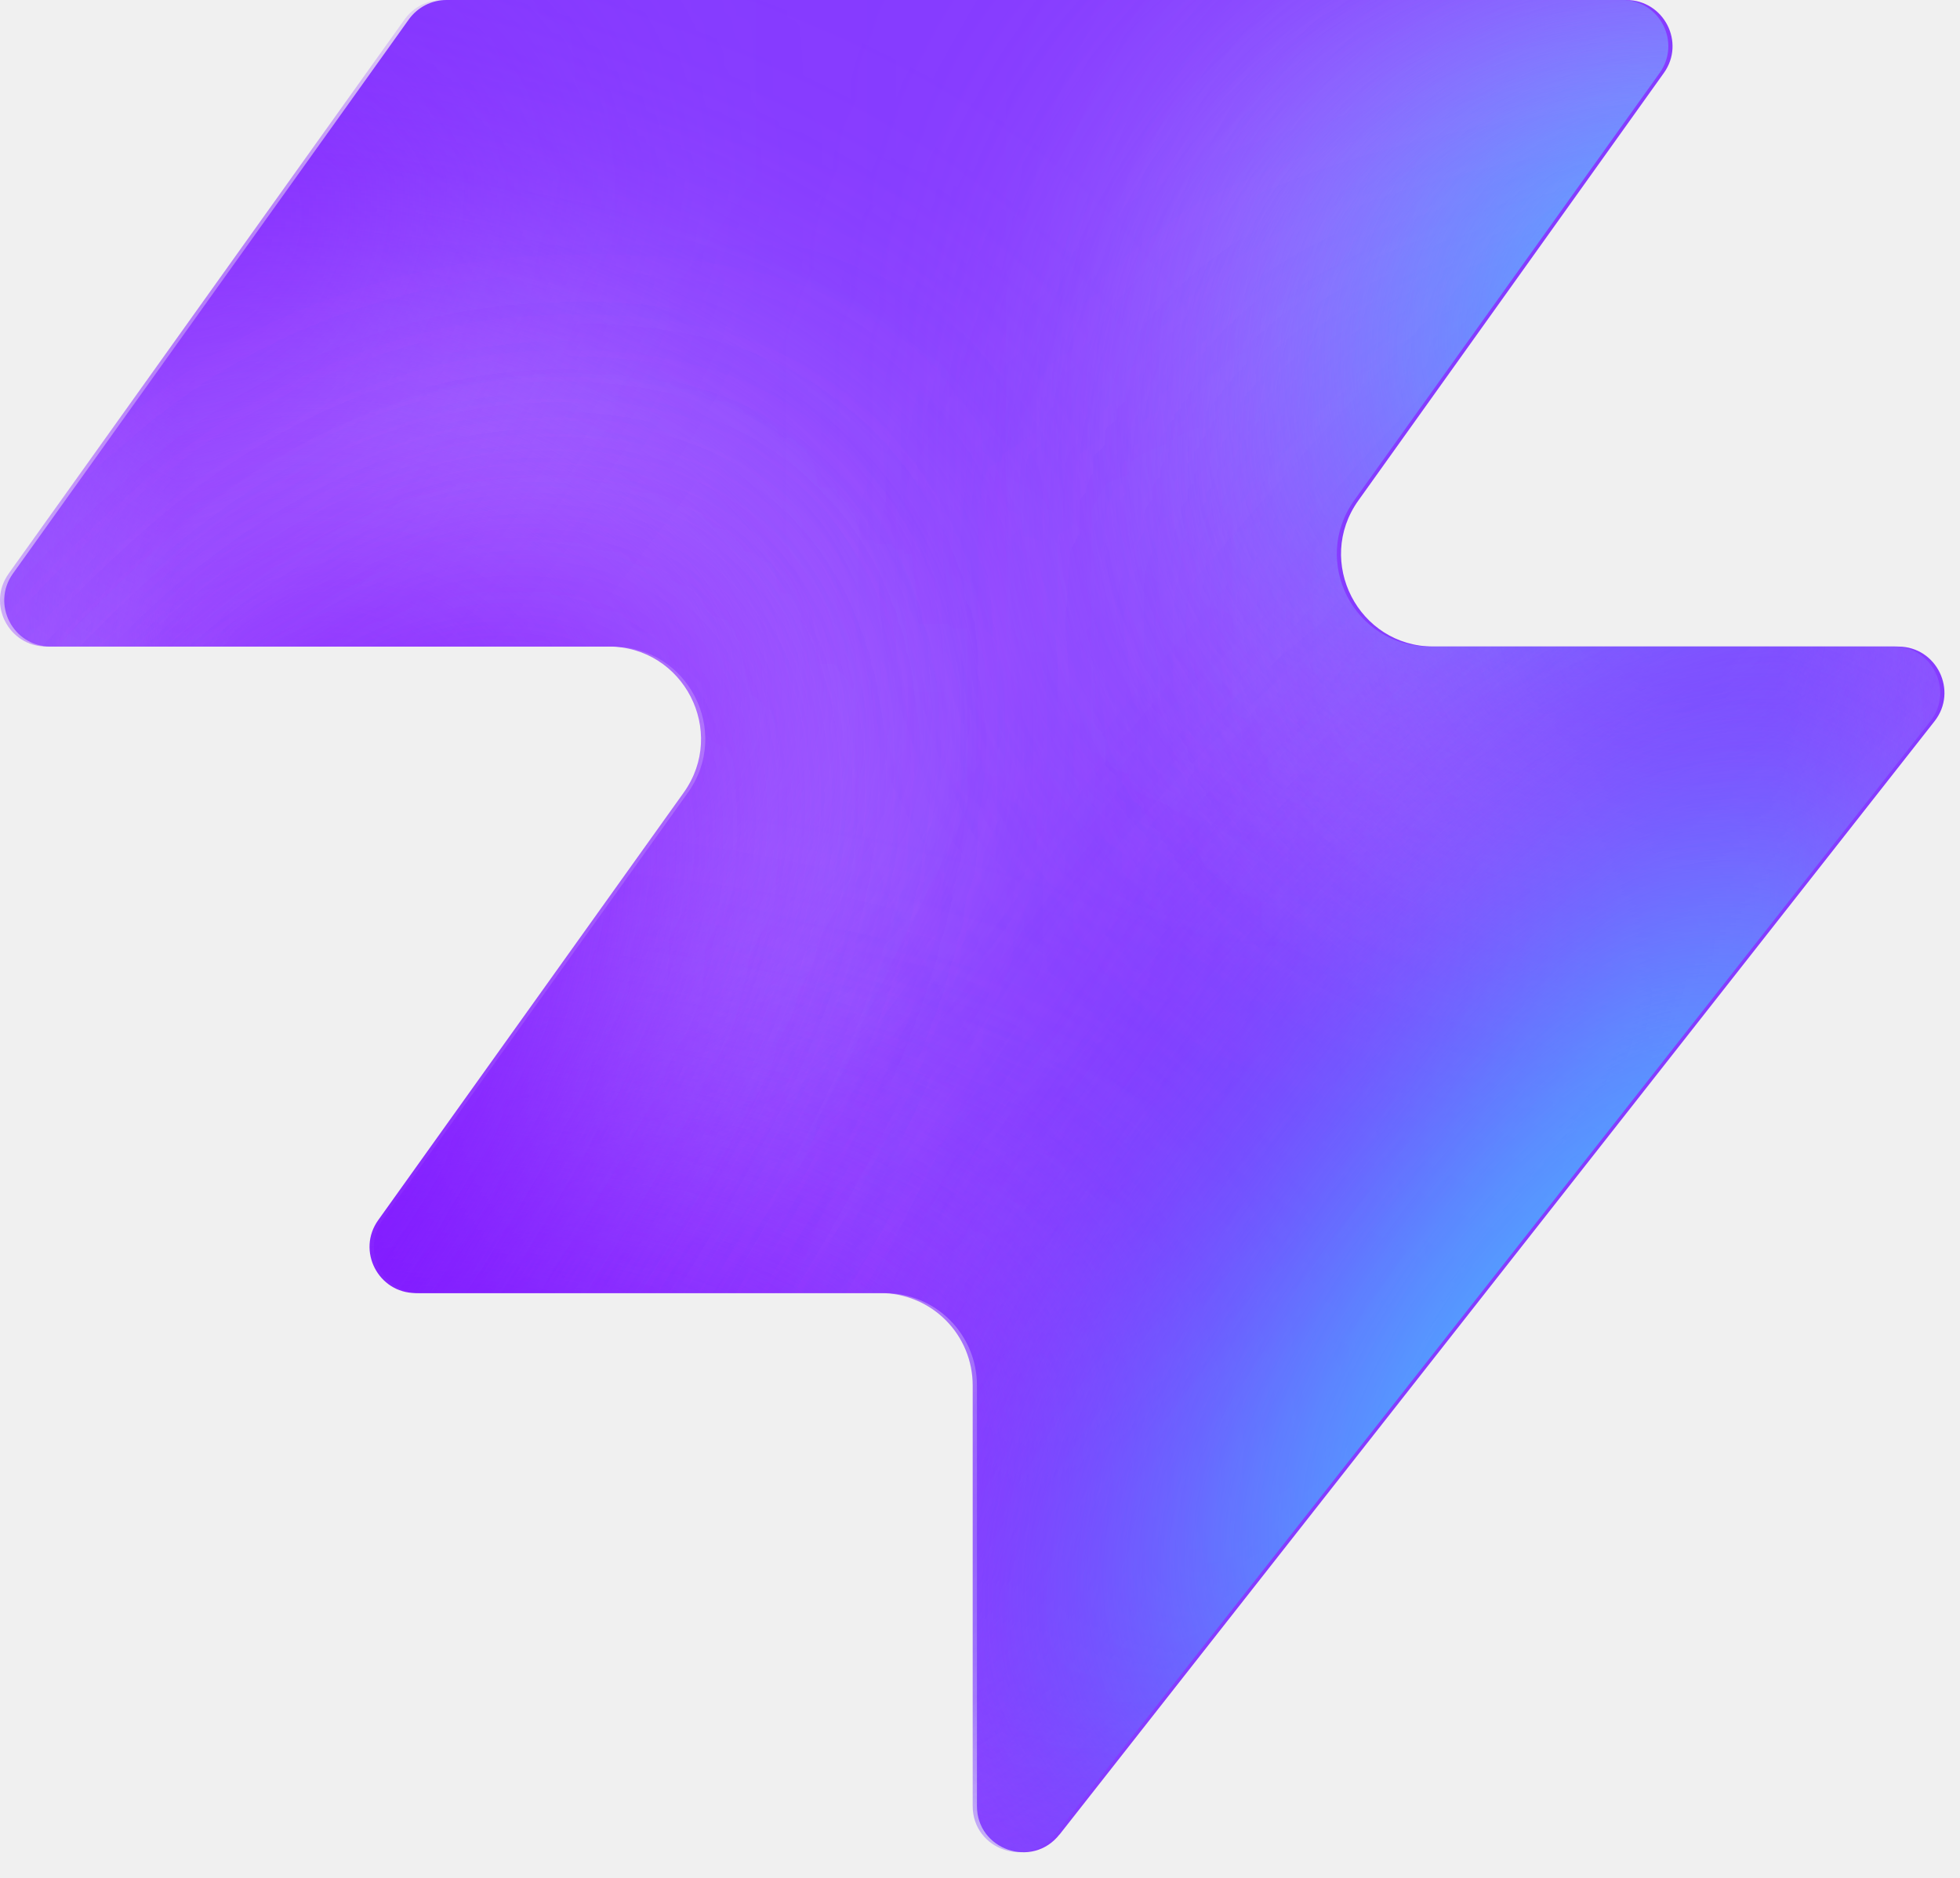
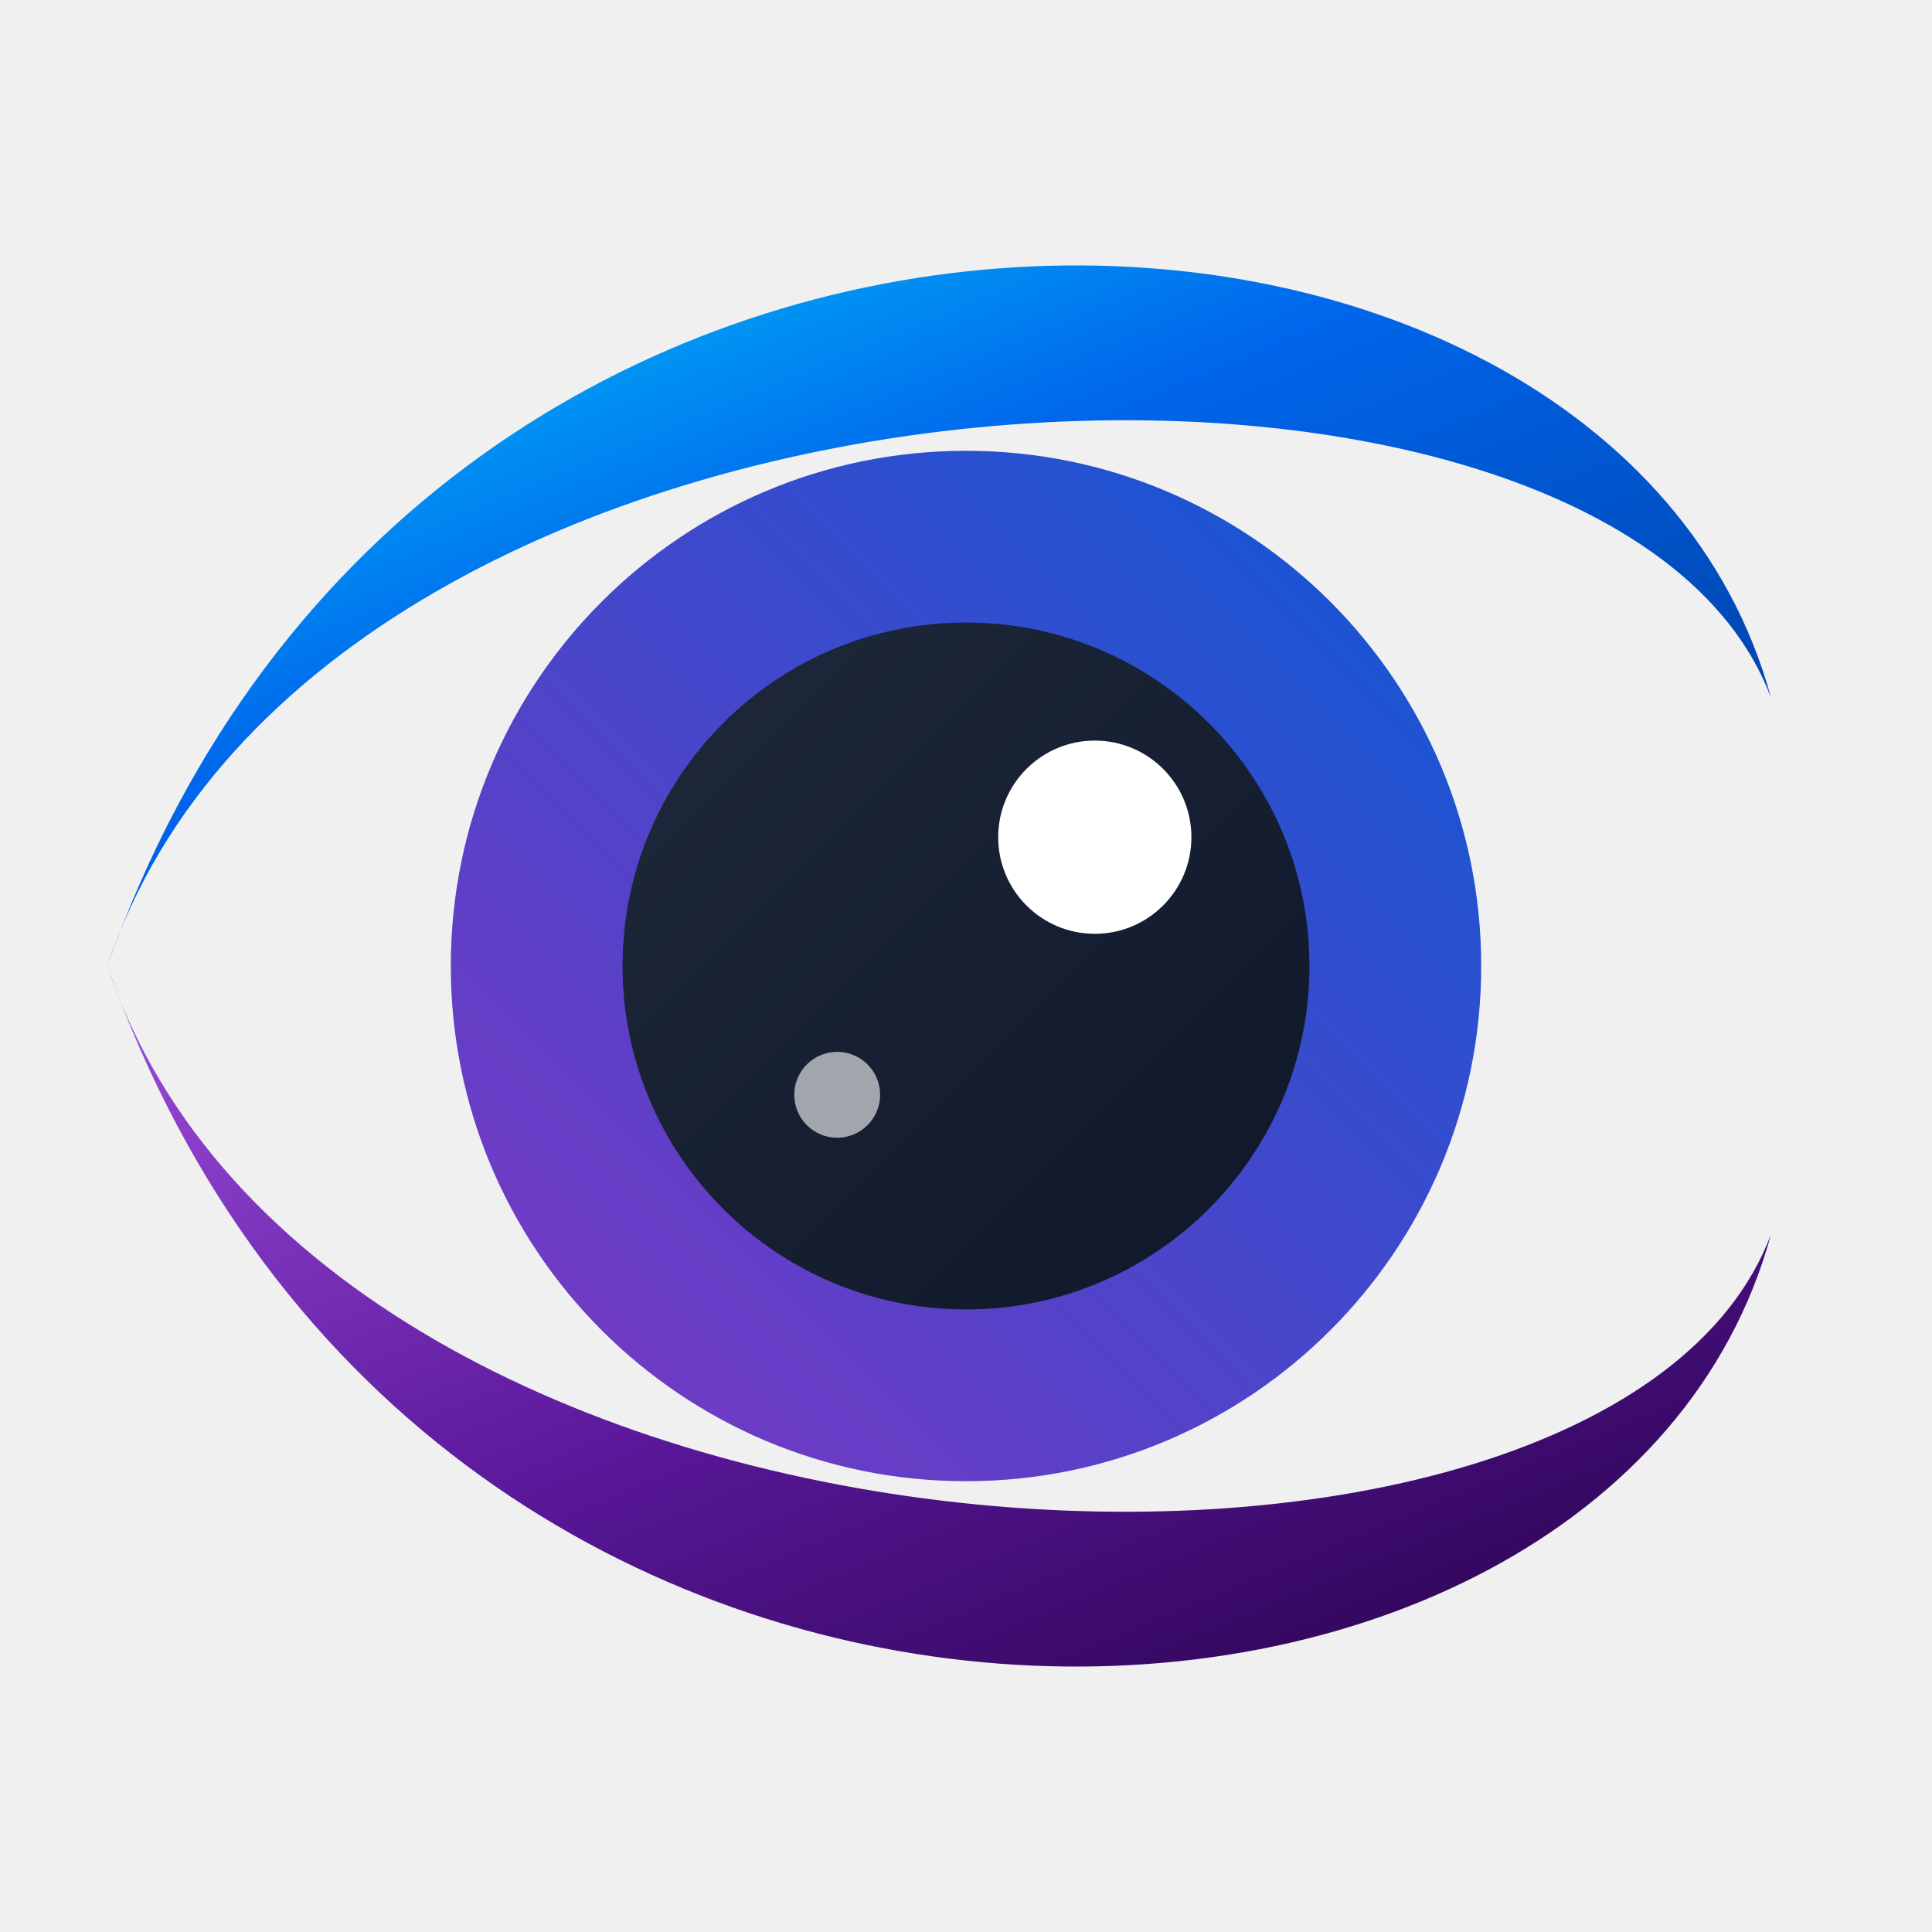
- <svg xmlns="http://www.w3.org/2000/svg" width="48" height="46" fill="none" viewBox="0 0 48 46">
-   <path fill="#863bff" d="M25.946 44.938c-.664.845-2.021.375-2.021-.698V33.937a2.26 2.26 0 0 0-2.262-2.262H10.287c-.92 0-1.456-1.04-.92-1.788l7.48-10.471c1.07-1.497 0-3.578-1.842-3.578H1.237c-.92 0-1.456-1.04-.92-1.788L10.013.474c.214-.297.556-.474.92-.474h28.894c.92 0 1.456 1.04.92 1.788l-7.48 10.471c-1.07 1.498 0 3.579 1.842 3.579h11.377c.943 0 1.473 1.088.89 1.83L25.947 44.94z" style="fill:#863bff;fill:color(display-p3 .525 .23 1);fill-opacity:1" />
-   <mask id="a" width="48" height="46" x="0" y="0" maskUnits="userSpaceOnUse" style="mask-type:alpha">
-     <path fill="#000" d="M25.842 44.938c-.664.844-2.021.375-2.021-.698V33.937a2.26 2.26 0 0 0-2.262-2.262H10.183c-.92 0-1.456-1.04-.92-1.788l7.48-10.471c1.07-1.498 0-3.579-1.842-3.579H1.133c-.92 0-1.456-1.04-.92-1.787L9.91.473c.214-.297.556-.474.92-.474h28.894c.92 0 1.456 1.04.92 1.788l-7.48 10.471c-1.07 1.498 0 3.578 1.842 3.578h11.377c.943 0 1.473 1.088.89 1.832L25.843 44.94z" style="fill:#000;fill-opacity:1" />
-   </mask>
-   <g mask="url(#a)">
-     <g filter="url(#b)">
-       <ellipse cx="5.508" cy="14.704" fill="#ede6ff" rx="5.508" ry="14.704" style="fill:#ede6ff;fill:color(display-p3 .927 .903 1);fill-opacity:1" transform="matrix(.00324 1 1 -.00324 -4.47 31.516)" />
-     </g>
-     <g filter="url(#c)">
-       <ellipse cx="10.399" cy="29.851" fill="#ede6ff" rx="10.399" ry="29.851" style="fill:#ede6ff;fill:color(display-p3 .927 .903 1);fill-opacity:1" transform="matrix(.00324 1 1 -.00324 -39.328 7.883)" />
-     </g>
-     <g filter="url(#d)">
-       <ellipse cx="5.508" cy="30.487" fill="#7e14ff" rx="5.508" ry="30.487" style="fill:#7e14ff;fill:color(display-p3 .492 .077 1);fill-opacity:1" transform="rotate(89.814 -25.913 -14.639)scale(1 -1)" />
-     </g>
-     <g filter="url(#e)">
-       <ellipse cx="5.508" cy="30.599" fill="#7e14ff" rx="5.508" ry="30.599" style="fill:#7e14ff;fill:color(display-p3 .492 .077 1);fill-opacity:1" transform="rotate(89.814 -32.644 -3.334)scale(1 -1)" />
-     </g>
-     <g filter="url(#f)">
-       <ellipse cx="5.508" cy="30.599" fill="#7e14ff" rx="5.508" ry="30.599" style="fill:#7e14ff;fill:color(display-p3 .492 .077 1);fill-opacity:1" transform="matrix(.00324 1 1 -.00324 -34.34 30.47)" />
-     </g>
-     <g filter="url(#g)">
-       <ellipse cx="14.072" cy="22.078" fill="#ede6ff" rx="14.072" ry="22.078" style="fill:#ede6ff;fill:color(display-p3 .927 .903 1);fill-opacity:1" transform="rotate(93.35 24.506 48.493)scale(-1 1)" />
-     </g>
-     <g filter="url(#h)">
-       <ellipse cx="3.47" cy="21.501" fill="#7e14ff" rx="3.47" ry="21.501" style="fill:#7e14ff;fill:color(display-p3 .492 .077 1);fill-opacity:1" transform="rotate(89.009 28.708 47.59)scale(-1 1)" />
-     </g>
-     <g filter="url(#i)">
-       <ellipse cx="3.47" cy="21.501" fill="#7e14ff" rx="3.47" ry="21.501" style="fill:#7e14ff;fill:color(display-p3 .492 .077 1);fill-opacity:1" transform="rotate(89.009 28.708 47.59)scale(-1 1)" />
-     </g>
-     <g filter="url(#j)">
-       <ellipse cx=".387" cy="8.972" fill="#7e14ff" rx="4.407" ry="29.108" style="fill:#7e14ff;fill:color(display-p3 .492 .077 1);fill-opacity:1" transform="rotate(39.51 .387 8.972)" />
-     </g>
-     <g filter="url(#k)">
-       <ellipse cx="47.523" cy="-6.092" fill="#7e14ff" rx="4.407" ry="29.108" style="fill:#7e14ff;fill:color(display-p3 .492 .077 1);fill-opacity:1" transform="rotate(37.892 47.523 -6.092)" />
-     </g>
-     <g filter="url(#l)">
-       <ellipse cx="41.412" cy="6.333" fill="#47bfff" rx="5.971" ry="9.665" style="fill:#47bfff;fill:color(display-p3 .28 .748 1);fill-opacity:1" transform="rotate(37.892 41.412 6.333)" />
-     </g>
-     <g filter="url(#m)">
-       <ellipse cx="-1.879" cy="38.332" fill="#7e14ff" rx="4.407" ry="29.108" style="fill:#7e14ff;fill:color(display-p3 .492 .077 1);fill-opacity:1" transform="rotate(37.892 -1.88 38.332)" />
-     </g>
-     <g filter="url(#n)">
-       <ellipse cx="-1.879" cy="38.332" fill="#7e14ff" rx="4.407" ry="29.108" style="fill:#7e14ff;fill:color(display-p3 .492 .077 1);fill-opacity:1" transform="rotate(37.892 -1.88 38.332)" />
-     </g>
-     <g filter="url(#o)">
-       <ellipse cx="35.651" cy="29.907" fill="#7e14ff" rx="4.407" ry="29.108" style="fill:#7e14ff;fill:color(display-p3 .492 .077 1);fill-opacity:1" transform="rotate(37.892 35.651 29.907)" />
-     </g>
-     <g filter="url(#p)">
-       <ellipse cx="38.418" cy="32.4" fill="#47bfff" rx="5.971" ry="15.297" style="fill:#47bfff;fill:color(display-p3 .28 .748 1);fill-opacity:1" transform="rotate(37.892 38.418 32.4)" />
-     </g>
+ <svg xmlns="http://www.w3.org/2000/svg" viewBox="160 50 180 180" width="100%" height="100%">
+   <defs>
+     <linearGradient id="blueArch" x1="0%" y1="0%" x2="100%" y2="100%">
+       <stop offset="0%" stop-color="#00d2ff" />
+       <stop offset="40%" stop-color="#0066eb" />
+       <stop offset="100%" stop-color="#003594" />
+     </linearGradient>
+     <linearGradient id="purpleArch" x1="0%" y1="0%" x2="100%" y2="100%">
+       <stop offset="0%" stop-color="#9d4edd" />
+       <stop offset="50%" stop-color="#5a189a" />
+       <stop offset="100%" stop-color="#240046" />
+     </linearGradient>
+     <linearGradient id="irisGrad" x1="0%" y1="100%" x2="100%" y2="0%">
+       <stop offset="0%" stop-color="#7B2CBF" />
+       <stop offset="100%" stop-color="#0052D4" />
+     </linearGradient>
+     <linearGradient id="pupilGrad" x1="0%" y1="0%" x2="100%" y2="100%">
+       <stop offset="0%" stop-color="#1E293B" />
+       <stop offset="100%" stop-color="#0F172A" />
+     </linearGradient>
+   </defs>
+   <g transform="translate(150, 40)">
+     <path d="M 20 100 C 40 160, 160 165, 175 125 C 160 180, 50 185, 20 100 Z" fill="url(#purpleArch)" />
+     <path d="M 20 100 C 40 40, 160 35, 175 75 C 160 20, 50 15, 20 100 Z" fill="url(#blueArch)" />
+     <circle cx="100" cy="100" r="48" fill="url(#irisGrad)" opacity="0.95" />
+     <circle cx="100" cy="100" r="32" fill="url(#pupilGrad)" />
+     <circle cx="112" cy="88" r="9" fill="#ffffff" />
+     <circle cx="88" cy="112" r="4" fill="#ffffff" opacity="0.6" />
  </g>
-   <defs>
-     <filter id="b" width="60.045" height="41.654" x="-19.77" y="16.149" color-interpolation-filters="sRGB" filterUnits="userSpaceOnUse">
-       <feFlood flood-opacity="0" result="BackgroundImageFix" />
-       <feBlend in="SourceGraphic" in2="BackgroundImageFix" result="shape" />
-       <feGaussianBlur result="effect1_foregroundBlur_2002_17158" stdDeviation="7.659" />
-     </filter>
-     <filter id="c" width="90.34" height="51.437" x="-54.613" y="-7.533" color-interpolation-filters="sRGB" filterUnits="userSpaceOnUse">
-       <feFlood flood-opacity="0" result="BackgroundImageFix" />
-       <feBlend in="SourceGraphic" in2="BackgroundImageFix" result="shape" />
-       <feGaussianBlur result="effect1_foregroundBlur_2002_17158" stdDeviation="7.659" />
-     </filter>
-     <filter id="d" width="79.355" height="29.4" x="-49.64" y="2.03" color-interpolation-filters="sRGB" filterUnits="userSpaceOnUse">
-       <feFlood flood-opacity="0" result="BackgroundImageFix" />
-       <feBlend in="SourceGraphic" in2="BackgroundImageFix" result="shape" />
-       <feGaussianBlur result="effect1_foregroundBlur_2002_17158" stdDeviation="4.596" />
-     </filter>
-     <filter id="e" width="79.579" height="29.4" x="-45.045" y="20.029" color-interpolation-filters="sRGB" filterUnits="userSpaceOnUse">
-       <feFlood flood-opacity="0" result="BackgroundImageFix" />
-       <feBlend in="SourceGraphic" in2="BackgroundImageFix" result="shape" />
-       <feGaussianBlur result="effect1_foregroundBlur_2002_17158" stdDeviation="4.596" />
-     </filter>
-     <filter id="f" width="79.579" height="29.4" x="-43.513" y="21.178" color-interpolation-filters="sRGB" filterUnits="userSpaceOnUse">
-       <feFlood flood-opacity="0" result="BackgroundImageFix" />
-       <feBlend in="SourceGraphic" in2="BackgroundImageFix" result="shape" />
-       <feGaussianBlur result="effect1_foregroundBlur_2002_17158" stdDeviation="4.596" />
-     </filter>
-     <filter id="g" width="74.749" height="58.852" x="15.756" y="-17.901" color-interpolation-filters="sRGB" filterUnits="userSpaceOnUse">
-       <feFlood flood-opacity="0" result="BackgroundImageFix" />
-       <feBlend in="SourceGraphic" in2="BackgroundImageFix" result="shape" />
-       <feGaussianBlur result="effect1_foregroundBlur_2002_17158" stdDeviation="7.659" />
-     </filter>
-     <filter id="h" width="61.377" height="25.362" x="23.548" y="2.284" color-interpolation-filters="sRGB" filterUnits="userSpaceOnUse">
-       <feFlood flood-opacity="0" result="BackgroundImageFix" />
-       <feBlend in="SourceGraphic" in2="BackgroundImageFix" result="shape" />
-       <feGaussianBlur result="effect1_foregroundBlur_2002_17158" stdDeviation="4.596" />
-     </filter>
-     <filter id="i" width="61.377" height="25.362" x="23.548" y="2.284" color-interpolation-filters="sRGB" filterUnits="userSpaceOnUse">
-       <feFlood flood-opacity="0" result="BackgroundImageFix" />
-       <feBlend in="SourceGraphic" in2="BackgroundImageFix" result="shape" />
-       <feGaussianBlur result="effect1_foregroundBlur_2002_17158" stdDeviation="4.596" />
-     </filter>
-     <filter id="j" width="56.045" height="63.649" x="-27.636" y="-22.853" color-interpolation-filters="sRGB" filterUnits="userSpaceOnUse">
-       <feFlood flood-opacity="0" result="BackgroundImageFix" />
-       <feBlend in="SourceGraphic" in2="BackgroundImageFix" result="shape" />
-       <feGaussianBlur result="effect1_foregroundBlur_2002_17158" stdDeviation="4.596" />
-     </filter>
-     <filter id="k" width="54.814" height="64.646" x="20.116" y="-38.415" color-interpolation-filters="sRGB" filterUnits="userSpaceOnUse">
-       <feFlood flood-opacity="0" result="BackgroundImageFix" />
-       <feBlend in="SourceGraphic" in2="BackgroundImageFix" result="shape" />
-       <feGaussianBlur result="effect1_foregroundBlur_2002_17158" stdDeviation="4.596" />
-     </filter>
-     <filter id="l" width="33.541" height="35.313" x="24.641" y="-11.323" color-interpolation-filters="sRGB" filterUnits="userSpaceOnUse">
-       <feFlood flood-opacity="0" result="BackgroundImageFix" />
-       <feBlend in="SourceGraphic" in2="BackgroundImageFix" result="shape" />
-       <feGaussianBlur result="effect1_foregroundBlur_2002_17158" stdDeviation="4.596" />
-     </filter>
-     <filter id="m" width="54.814" height="64.646" x="-29.286" y="6.009" color-interpolation-filters="sRGB" filterUnits="userSpaceOnUse">
-       <feFlood flood-opacity="0" result="BackgroundImageFix" />
-       <feBlend in="SourceGraphic" in2="BackgroundImageFix" result="shape" />
-       <feGaussianBlur result="effect1_foregroundBlur_2002_17158" stdDeviation="4.596" />
-     </filter>
-     <filter id="n" width="54.814" height="64.646" x="-29.286" y="6.009" color-interpolation-filters="sRGB" filterUnits="userSpaceOnUse">
-       <feFlood flood-opacity="0" result="BackgroundImageFix" />
-       <feBlend in="SourceGraphic" in2="BackgroundImageFix" result="shape" />
-       <feGaussianBlur result="effect1_foregroundBlur_2002_17158" stdDeviation="4.596" />
-     </filter>
-     <filter id="o" width="54.814" height="64.646" x="8.244" y="-2.416" color-interpolation-filters="sRGB" filterUnits="userSpaceOnUse">
-       <feFlood flood-opacity="0" result="BackgroundImageFix" />
-       <feBlend in="SourceGraphic" in2="BackgroundImageFix" result="shape" />
-       <feGaussianBlur result="effect1_foregroundBlur_2002_17158" stdDeviation="4.596" />
-     </filter>
-     <filter id="p" width="39.409" height="43.623" x="18.713" y="10.588" color-interpolation-filters="sRGB" filterUnits="userSpaceOnUse">
-       <feFlood flood-opacity="0" result="BackgroundImageFix" />
-       <feBlend in="SourceGraphic" in2="BackgroundImageFix" result="shape" />
-       <feGaussianBlur result="effect1_foregroundBlur_2002_17158" stdDeviation="4.596" />
-     </filter>
-   </defs>
</svg>
